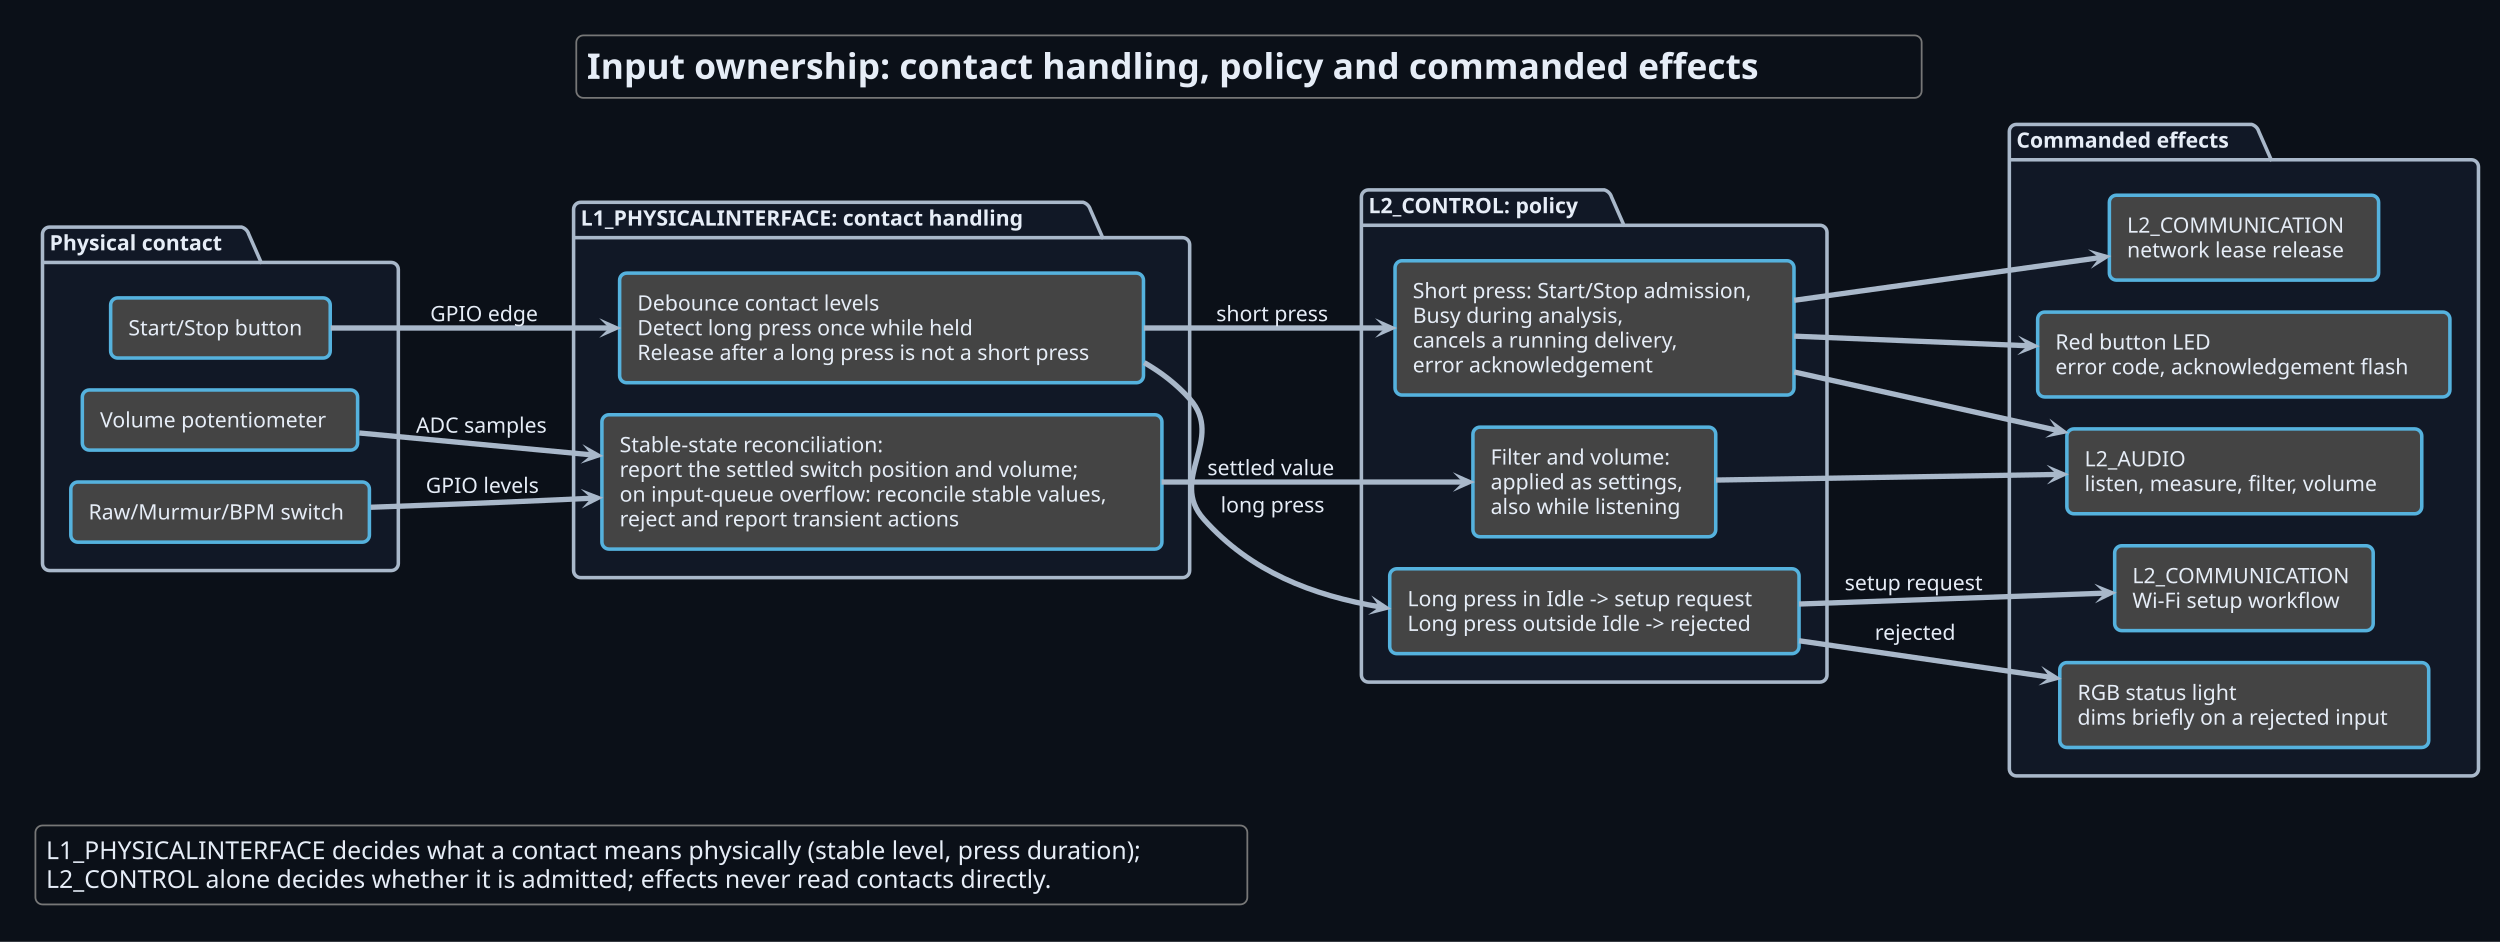
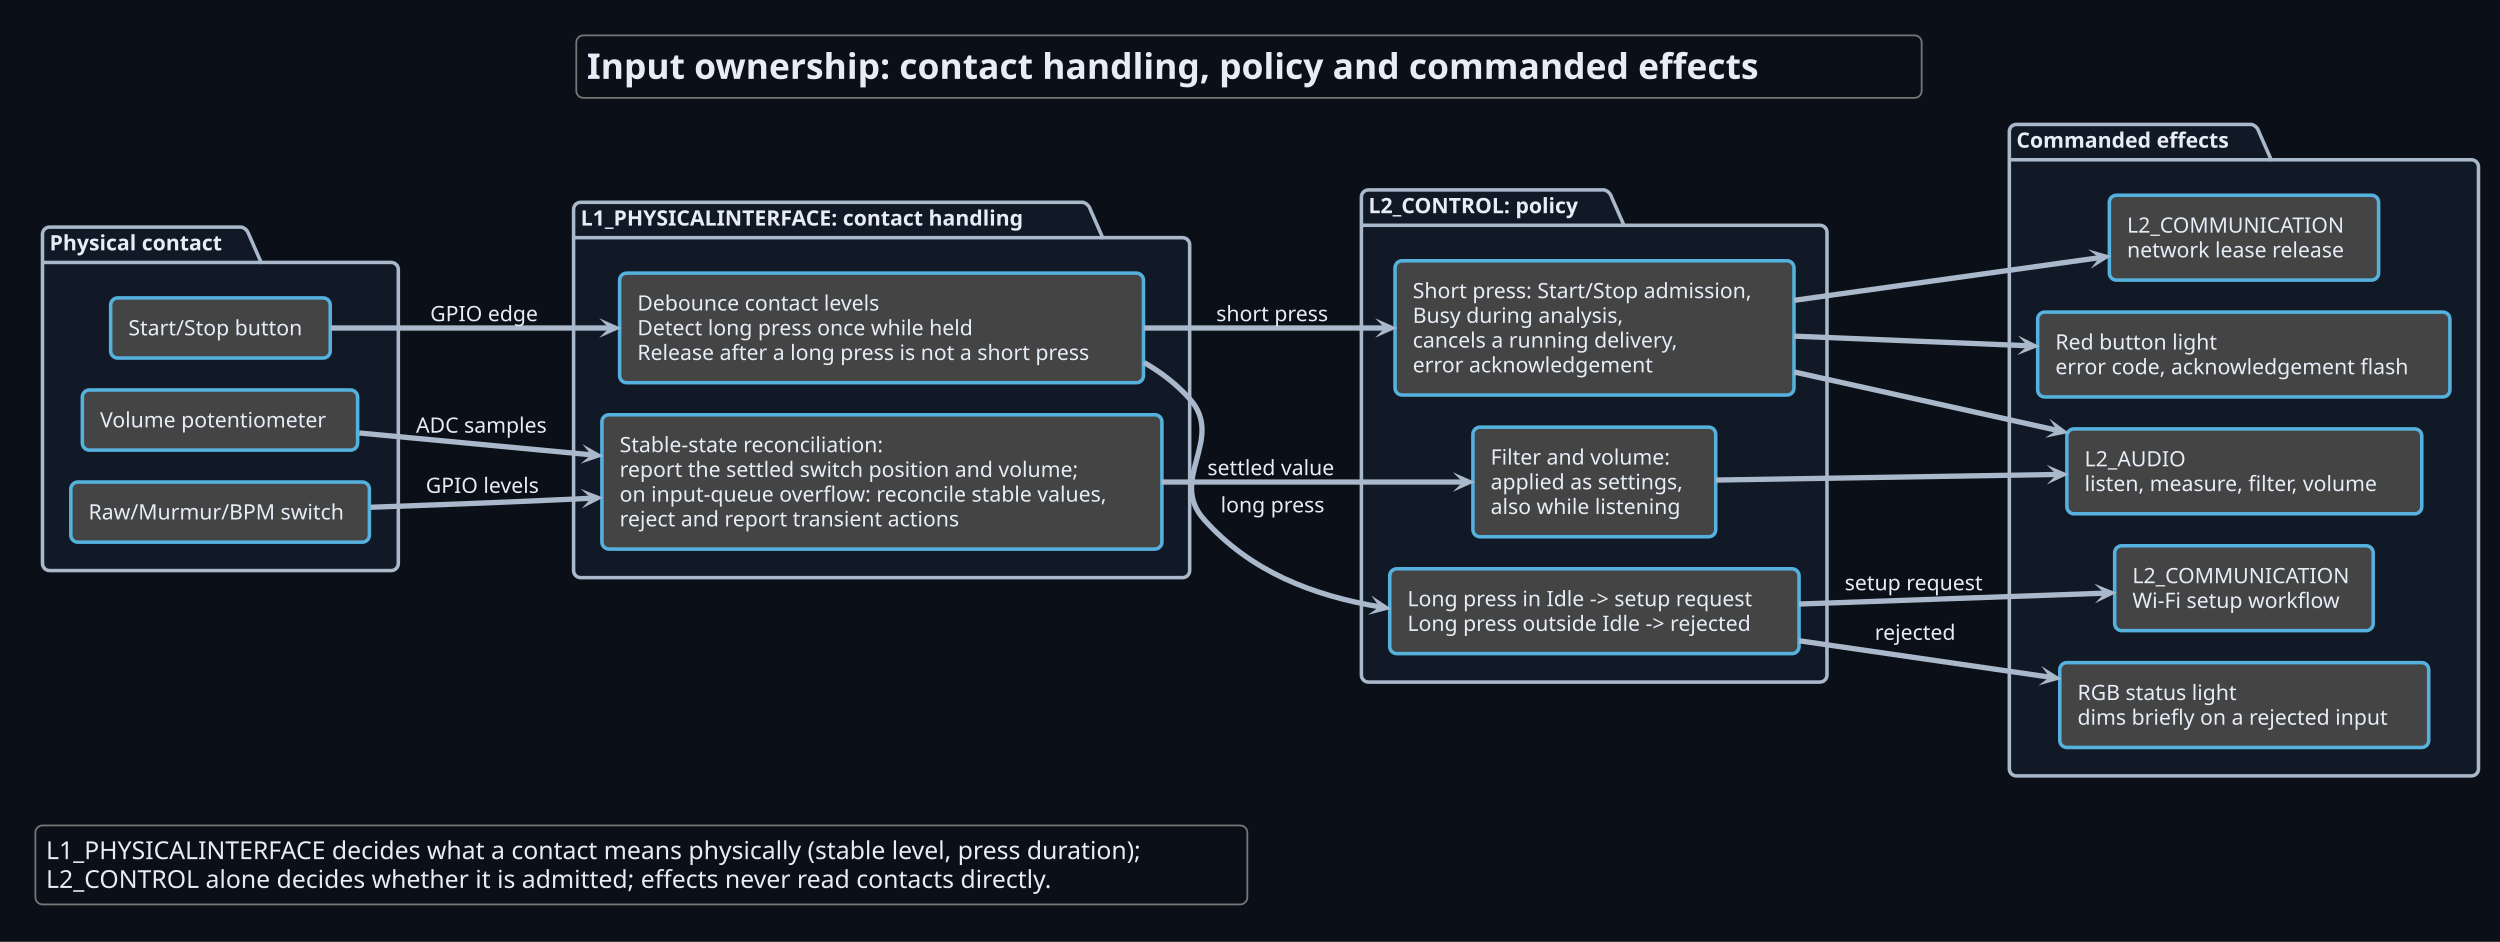
<svg xmlns="http://www.w3.org/2000/svg" version="1.1" data-diagram-type="DESCRIPTION" style="width:1471px;height:554px;background:#0B1018;" width="1471.875px" height="554.167px" viewBox="0 0 1471 554" zoomAndPan="magnify" preserveAspectRatio="none" contentStyleType="text/css">
  <defs />
  <g font-family="sans-serif" lengthAdjust="spacing">
    <rect x="0" y="0" width="1471.875" height="554.167" fill="#0B1018" style="stroke:none;" />
    <g class="title" data-source-line="14">
      <rect x="339.084" y="20.833" width="791.624" height="36.751" fill="none" style="stroke:#777;stroke-width:1.042;" rx="4.167" ry="4.167" />
      <text x="345.334" y="46.421" fill="#E6EDF7" font-size="20.833" textLength="779.124" font-weight="700">Input ownership: contact handling, policy and commanded effects</text>
    </g>
    <g class="cluster" data-qualified-name="Physical contact" id="ent0001" data-source-line="17">
      <path d="M29.167,133.626 L142.19,133.626 A6.25,6.25 0 0 1 146.356,137.793 L153.648,154.427 L230.208,154.427 A4.167,4.167 0 0 1 234.375,158.594 L234.375,331.543 A4.167,4.167 0 0 1 230.208,335.71 L29.167,335.71 A4.167,4.167 0 0 1 25,331.543 L25,137.793 A4.167,4.167 0 0 1 29.167,133.626" style="stroke:#A9B8CA;stroke-width:2.083;" fill="#111826" />
      <line x1="25" y1="154.427" x2="153.648" y2="154.427" style="stroke:#A9B8CA;stroke-width:2.083;" />
      <text x="29.167" y="147.312" fill="#E6EDF7" font-size="12.5" textLength="115.106" font-weight="700">Physical contact</text>
    </g>
    <g class="cluster" data-qualified-name="L1_PHYSICALINTERFACE. contact handling" id="ent0005" data-source-line="23">
      <path d="M341.667,119.043 L637.356,119.043 A6.25,6.25 0 0 1 641.522,123.21 L648.814,139.844 L695.833,139.844 A4.167,4.167 0 0 1 700,144.01 L700,335.71 A4.167,4.167 0 0 1 695.833,339.876 L341.667,339.876 A4.167,4.167 0 0 1 337.5,335.71 L337.5,123.21 A4.167,4.167 0 0 1 341.667,119.043" style="stroke:#A9B8CA;stroke-width:2.083;" fill="#111826" />
      <line x1="337.5" y1="139.844" x2="648.814" y2="139.844" style="stroke:#A9B8CA;stroke-width:2.083;" />
      <text x="341.667" y="132.729" fill="#E6EDF7" font-size="12.5" textLength="297.772" font-weight="700">L1_PHYSICALINTERFACE: contact handling</text>
    </g>
    <g class="cluster" data-qualified-name="L2_CONTROL. policy" id="ent0008" data-source-line="28">
      <path d="M805.208,111.751 L944.055,111.751 A6.25,6.25 0 0 1 948.222,115.918 L955.514,132.552 L1070.833,132.552 A4.167,4.167 0 0 1 1075,136.719 L1075,397.168 A4.167,4.167 0 0 1 1070.833,401.335 L805.208,401.335 A4.167,4.167 0 0 1 801.042,397.168 L801.042,115.918 A4.167,4.167 0 0 1 805.208,111.751" style="stroke:#A9B8CA;stroke-width:2.083;" fill="#111826" />
      <line x1="801.042" y1="132.552" x2="955.514" y2="132.552" style="stroke:#A9B8CA;stroke-width:2.083;" />
      <text x="805.208" y="125.437" fill="#E6EDF7" font-size="12.5" textLength="140.93" font-weight="700">L2_CONTROL: policy</text>
    </g>
    <g class="cluster" data-qualified-name="Commanded effects" id="ent0012" data-source-line="34">
      <path d="M1186.458,73.21 L1324.902,73.21 A6.25,6.25 0 0 1 1329.069,77.376 L1336.361,94.01 L1454.167,94.01 A4.167,4.167 0 0 1 1458.333,98.177 L1458.333,452.376 A4.167,4.167 0 0 1 1454.167,456.543 L1186.458,456.543 A4.167,4.167 0 0 1 1182.292,452.376 L1182.292,77.376 A4.167,4.167 0 0 1 1186.458,73.21" style="stroke:#A9B8CA;stroke-width:2.083;" fill="#111826" />
      <line x1="1182.292" y1="94.01" x2="1336.361" y2="94.01" style="stroke:#A9B8CA;stroke-width:2.083;" />
      <text x="1186.458" y="86.896" fill="#E6EDF7" font-size="12.5" textLength="140.527" font-weight="700">Commanded effects</text>
    </g>
    <g class="entity" data-qualified-name="Physical contact.Button" id="ent0002" data-source-line="18">
      <rect x="65.104" y="175.293" width="129.201" height="35.384" fill="#444" style="stroke:#55B2DE;stroke-width:2.083;" rx="4.167" ry="4.167" />
      <text x="75.521" y="197.312" fill="#E6EDF7" font-size="12.5" textLength="108.368">Start/Stop button</text>
    </g>
    <g class="entity" data-qualified-name="Physical contact.Switch" id="ent0003" data-source-line="19">
      <rect x="41.667" y="283.626" width="175.686" height="35.384" fill="#444" style="stroke:#55B2DE;stroke-width:2.083;" rx="4.167" ry="4.167" />
      <text x="52.083" y="305.646" fill="#E6EDF7" font-size="12.5" textLength="154.852">Raw/Murmur/BPM switch</text>
    </g>
    <g class="entity" data-qualified-name="Physical contact.Potentiometer" id="ent0004" data-source-line="20">
      <rect x="48.438" y="229.46" width="161.983" height="35.384" fill="#444" style="stroke:#55B2DE;stroke-width:2.083;" rx="4.167" ry="4.167" />
      <text x="58.854" y="251.479" fill="#E6EDF7" font-size="12.5" textLength="141.15">Volume potentiometer</text>
    </g>
    <g class="entity" data-qualified-name="L1_PHYSICALINTERFACE. contact handling.ButtonAdapter" id="ent0006" data-source-line="24">
      <rect x="364.583" y="160.71" width="308.242" height="64.486" fill="#444" style="stroke:#55B2DE;stroke-width:2.083;" rx="4.167" ry="4.167" />
      <text x="375" y="182.729" fill="#E6EDF7" font-size="12.5" textLength="154.266">Debounce contact levels</text>
      <text x="375" y="197.28" fill="#E6EDF7" font-size="12.5" textLength="212.25">Detect long press once while held</text>
      <text x="375" y="211.831" fill="#E6EDF7" font-size="12.5" textLength="287.408">Release after a long press is not a short press</text>
    </g>
    <g class="entity" data-qualified-name="L1_PHYSICALINTERFACE. contact handling.StableAdapter" id="ent0007" data-source-line="25">
      <rect x="354.167" y="244.043" width="329.506" height="79.036" fill="#444" style="stroke:#55B2DE;stroke-width:2.083;" rx="4.167" ry="4.167" />
      <text x="364.583" y="266.062" fill="#E6EDF7" font-size="12.5" textLength="168.121">Stable-state reconciliation:</text>
      <text x="364.583" y="280.613" fill="#E6EDF7" font-size="12.5" textLength="289.362">report the settled switch position and volume;</text>
      <text x="364.583" y="295.164" fill="#E6EDF7" font-size="12.5" textLength="308.673">on input-queue overflow: reconcile stable values,</text>
      <text x="364.583" y="309.715" fill="#E6EDF7" font-size="12.5" textLength="214.74">reject and report transient actions</text>
    </g>
    <g class="entity" data-qualified-name="L2_CONTROL. policy.LongPressPolicy" id="ent0009" data-source-line="29">
      <rect x="817.708" y="334.668" width="240.847" height="49.935" fill="#444" style="stroke:#55B2DE;stroke-width:2.083;" rx="4.167" ry="4.167" />
      <text x="828.125" y="356.687" fill="#E6EDF7" font-size="12.5" textLength="220.013">Long press in Idle -&gt; setup request</text>
      <text x="828.125" y="371.238" fill="#E6EDF7" font-size="12.5" textLength="219.366">Long press outside Idle -&gt; rejected</text>
    </g>
    <g class="entity" data-qualified-name="L2_CONTROL. policy.ShortPressPolicy" id="ent0010" data-source-line="30">
      <rect x="820.833" y="153.418" width="234.749" height="79.036" fill="#444" style="stroke:#55B2DE;stroke-width:2.083;" rx="4.167" ry="4.167" />
      <text x="831.25" y="175.437" fill="#E6EDF7" font-size="12.5" textLength="213.916">Short press: Start/Stop admission,</text>
      <text x="831.25" y="189.988" fill="#E6EDF7" font-size="12.5" textLength="133.264">Busy during analysis,</text>
      <text x="831.25" y="204.539" fill="#E6EDF7" font-size="12.5" textLength="168.988">cancels a running delivery,</text>
      <text x="831.25" y="219.09" fill="#E6EDF7" font-size="12.5" textLength="149.707">error acknowledgement</text>
    </g>
    <g class="entity" data-qualified-name="L2_CONTROL. policy.SettingPolicy" id="ent0011" data-source-line="31">
      <rect x="866.667" y="251.335" width="142.873" height="64.486" fill="#444" style="stroke:#55B2DE;stroke-width:2.083;" rx="4.167" ry="4.167" />
      <text x="877.083" y="273.354" fill="#E6EDF7" font-size="12.5" textLength="113.849">Filter and volume:</text>
      <text x="877.083" y="287.905" fill="#E6EDF7" font-size="12.5" textLength="122.04">applied as settings,</text>
      <text x="877.083" y="302.456" fill="#E6EDF7" font-size="12.5" textLength="119.324">also while listening</text>
    </g>
    <g class="entity" data-qualified-name="Commanded effects.SetupEffect" id="ent0013" data-source-line="35">
      <rect x="1244.271" y="321.126" width="152.114" height="49.935" fill="#444" style="stroke:#55B2DE;stroke-width:2.083;" rx="4.167" ry="4.167" />
      <text x="1254.688" y="343.146" fill="#E6EDF7" font-size="12.5" textLength="131.281">L2_COMMUNICATION</text>
      <text x="1254.688" y="357.697" fill="#E6EDF7" font-size="12.5" textLength="129.907">Wi-Fi setup workflow</text>
    </g>
    <g class="entity" data-qualified-name="Commanded effects.RejectEffect" id="ent0014" data-source-line="36">
      <rect x="1211.979" y="389.876" width="217.08" height="49.935" fill="#444" style="stroke:#55B2DE;stroke-width:2.083;" rx="4.167" ry="4.167" />
      <text x="1222.396" y="411.896" fill="#E6EDF7" font-size="12.5" textLength="101.007">RGB status light</text>
      <text x="1222.396" y="426.447" fill="#E6EDF7" font-size="12.5" textLength="196.246">dims briefly on a rejected input</text>
    </g>
    <g class="entity" data-qualified-name="Commanded effects.AudioEffect" id="ent0015" data-source-line="37">
      <rect x="1216.146" y="252.376" width="208.822" height="49.935" fill="#444" style="stroke:#55B2DE;stroke-width:2.083;" rx="4.167" ry="4.167" />
      <text x="1226.563" y="274.396" fill="#E6EDF7" font-size="12.5" textLength="62.018">L2_AUDIO</text>
      <text x="1226.563" y="288.947" fill="#E6EDF7" font-size="12.5" textLength="187.988">listen, measure, filter, volume</text>
    </g>
    <g class="entity" data-qualified-name="Commanded effects.LeaseEffect" id="ent0016" data-source-line="38">
      <rect x="1241.146" y="114.876" width="158.425" height="49.935" fill="#444" style="stroke:#55B2DE;stroke-width:2.083;" rx="4.167" ry="4.167" />
      <text x="1251.563" y="136.896" fill="#E6EDF7" font-size="12.5" textLength="131.281">L2_COMMUNICATION</text>
      <text x="1251.563" y="151.447" fill="#E6EDF7" font-size="12.5" textLength="137.592">network lease release</text>
    </g>
    <g class="entity" data-qualified-name="Commanded effects.RedEffect" id="ent0017" data-source-line="39">
      <rect x="1198.958" y="183.626" width="242.574" height="49.935" fill="#444" style="stroke:#55B2DE;stroke-width:2.083;" rx="4.167" ry="4.167" />
-       <text x="1209.375" y="205.646" fill="#E6EDF7" font-size="12.5" textLength="97.974">Red button LED</text>
+       <text x="1209.375" y="205.646" fill="#E6EDF7" font-size="12.5" textLength="101.19">Red button light</text>
      <text x="1209.375" y="220.197" fill="#E6EDF7" font-size="12.5" textLength="221.741">error code, acknowledgement flash</text>
    </g>
    <g class="link" data-entity-1="ent0002" data-entity-2="ent0006" id="lnk18" data-link-type="dependency">
      <polygon points="364.286,193.001,354.911,188.835,359.078,193.001,354.911,197.168,364.286,193.001" fill="#A9B8CA" style="stroke:#A9B8CA;stroke-width:1.042;stroke-linejoin:miter;stroke-miterlimit:10;" />
      <path d="M194.631,193.001 C240.786,193.001 299.939,193.001 359.078,193.001" style="stroke:#A9B8CA;stroke-width:3.125;" fill="none" />
      <text x="253.125" y="188.979" fill="#E6EDF7" font-size="12.5" textLength="65.973">GPIO edge</text>
    </g>
    <g class="link" data-entity-1="ent0003" data-entity-2="ent0007" id="lnk19" data-link-type="dependency">
      <polygon points="353.7,292.87,344.131,289.171,348.498,293.127,344.542,297.495,353.7,292.87" fill="#A9B8CA" style="stroke:#A9B8CA;stroke-width:1.042;stroke-linejoin:miter;stroke-miterlimit:10;" />
      <path d="M218.169,298.47 C252.747,297.246 292.835,295.714 329.167,294.043 C337.19,293.674 340.202,293.538 348.498,293.127" style="stroke:#A9B8CA;stroke-width:3.125;" fill="none" />
      <text x="250.521" y="290.021" fill="#E6EDF7" font-size="12.5" textLength="70.959">GPIO levels</text>
    </g>
    <g class="link" data-entity-1="ent0004" data-entity-2="ent0007" id="lnk20" data-link-type="dependency">
      <polygon points="353.795,268.184,344.853,263.156,348.61,267.695,344.071,271.453,353.795,268.184" fill="#A9B8CA" style="stroke:#A9B8CA;stroke-width:1.042;stroke-linejoin:miter;stroke-miterlimit:10;" />
      <path d="M211.382,254.766 C252.693,258.659 299.368,263.056 348.61,267.695" style="stroke:#A9B8CA;stroke-width:3.125;" fill="none" />
      <text x="244.792" y="254.604" fill="#E6EDF7" font-size="12.5" textLength="82.837">ADC samples</text>
    </g>
    <g class="link" data-entity-1="ent0006" data-entity-2="ent0009" id="lnk21" data-link-type="dependency">
      <polygon points="817.456,358.03,808.904,352.363,812.32,357.164,807.519,360.58,817.456,358.03" fill="#A9B8CA" style="stroke:#A9B8CA;stroke-width:1.042;stroke-linejoin:miter;stroke-miterlimit:10;" />
      <path d="M673.225,213.348 C683.181,219.043 692.288,226.056 700,234.668 C721.147,258.282 687.25,281.831 708.333,305.501 C735.805,336.345 772.177,350.398 812.32,357.164" style="stroke:#A9B8CA;stroke-width:3.125;" fill="none" />
      <text x="718.229" y="301.479" fill="#E6EDF7" font-size="12.5" textLength="64.74">long press</text>
    </g>
    <g class="link" data-entity-1="ent0006" data-entity-2="ent0010" id="lnk22" data-link-type="dependency">
      <polygon points="820.785,193.001,811.41,188.835,815.577,193.001,811.41,197.168,820.785,193.001" fill="#A9B8CA" style="stroke:#A9B8CA;stroke-width:1.042;stroke-linejoin:miter;stroke-miterlimit:10;" />
      <path d="M673.064,193.001 C721.876,193.001 769.837,193.001 815.577,193.001" style="stroke:#A9B8CA;stroke-width:3.125;" fill="none" />
      <text x="715.625" y="188.979" fill="#E6EDF7" font-size="12.5" textLength="69.885">short press</text>
    </g>
    <g class="link" data-entity-1="ent0007" data-entity-2="ent0011" id="lnk23" data-link-type="dependency">
      <polygon points="866.564,283.626,857.189,279.46,861.356,283.626,857.189,287.793,866.564,283.626" fill="#A9B8CA" style="stroke:#A9B8CA;stroke-width:1.042;stroke-linejoin:miter;stroke-miterlimit:10;" />
      <path d="M683.478,283.626 C747.053,283.626 811.262,283.626 861.356,283.626" style="stroke:#A9B8CA;stroke-width:3.125;" fill="none" />
      <text x="710.417" y="279.604" fill="#E6EDF7" font-size="12.5" textLength="81.219">settled value</text>
    </g>
    <g class="link" data-entity-1="ent0009" data-entity-2="ent0013" id="lnk24" data-link-type="dependency">
      <polygon points="1244.184,348.801,1234.667,344.97,1238.979,348.986,1234.964,353.298,1244.184,348.801" fill="#A9B8CA" style="stroke:#A9B8CA;stroke-width:1.042;stroke-linejoin:miter;stroke-miterlimit:10;" />
      <path d="M1058.58,355.411 C1119.325,353.248 1186.072,350.87 1238.979,348.986" style="stroke:#A9B8CA;stroke-width:3.125;" fill="none" />
      <text x="1085.417" y="347.312" fill="#E6EDF7" font-size="12.5" textLength="86.725">setup request</text>
    </g>
    <g class="link" data-entity-1="ent0009" data-entity-2="ent0014" id="lnk25" data-link-type="dependency">
      <polygon points="1211.861,399.28,1203.182,393.809,1206.707,398.531,1201.985,402.056,1211.861,399.28" fill="#A9B8CA" style="stroke:#A9B8CA;stroke-width:1.042;stroke-linejoin:miter;stroke-miterlimit:10;" />
      <path d="M1058.58,377.023 C1107.677,384.152 1158.94,391.595 1206.707,398.531" style="stroke:#A9B8CA;stroke-width:3.125;" fill="none" />
      <text x="1103.125" y="376.479" fill="#E6EDF7" font-size="12.5" textLength="51.392">rejected</text>
    </g>
    <g class="link" data-entity-1="ent0010" data-entity-2="ent0015" id="lnk26" data-link-type="dependency">
      <polygon points="1216.046,254.469,1207.796,248.37,1210.961,253.34,1205.991,256.505,1216.046,254.469" fill="#A9B8CA" style="stroke:#A9B8CA;stroke-width:1.042;stroke-linejoin:miter;stroke-miterlimit:10;" />
      <path d="M1055.721,218.89 C1106.91,230.25 1161.41,242.344 1210.961,253.34" style="stroke:#A9B8CA;stroke-width:3.125;" fill="none" />
    </g>
    <g class="link" data-entity-1="ent0010" data-entity-2="ent0016" id="lnk27" data-link-type="dependency">
      <polygon points="1241.018,150.81,1231.156,147.981,1235.859,151.531,1232.309,156.234,1241.018,150.81" fill="#A9B8CA" style="stroke:#A9B8CA;stroke-width:1.042;stroke-linejoin:miter;stroke-miterlimit:10;" />
      <path d="M1055.721,176.701 C1115.86,168.298 1182.428,158.997 1235.859,151.531" style="stroke:#A9B8CA;stroke-width:3.125;" fill="none" />
    </g>
    <g class="link" data-entity-1="ent0010" data-entity-2="ent0017" id="lnk28" data-link-type="dependency">
      <polygon points="1198.889,203.679,1189.693,199.131,1193.685,203.465,1189.351,207.457,1198.889,203.679" fill="#A9B8CA" style="stroke:#A9B8CA;stroke-width:1.042;stroke-linejoin:miter;stroke-miterlimit:10;" />
      <path d="M1055.721,197.796 C1101.126,199.661 1147.931,201.585 1193.685,203.465" style="stroke:#A9B8CA;stroke-width:3.125;" fill="none" />
    </g>
    <g class="link" data-entity-1="ent0011" data-entity-2="ent0015" id="lnk29" data-link-type="dependency">
      <polygon points="1216.024,279.074,1206.582,275.061,1210.817,279.159,1206.719,283.394,1216.024,279.074" fill="#A9B8CA" style="stroke:#A9B8CA;stroke-width:1.042;stroke-linejoin:miter;stroke-miterlimit:10;" />
      <path d="M1009.686,282.465 C1067.669,281.512 1145.383,280.235 1210.817,279.159" style="stroke:#A9B8CA;stroke-width:3.125;" fill="none" />
    </g>
    <g class="legend" data-source-line="55">
      <rect x="20.833" y="485.71" width="713.098" height="46.452" fill="none" style="stroke:#777;stroke-width:1.042;" rx="4.167" ry="4.167" />
      <text x="27.083" y="505.496" fill="#E6EDF7" font-size="14.583" textLength="700.598">L1_PHYSICALINTERFACE decides what a contact means physically (stable level, press duration);</text>
      <text x="27.083" y="522.472" fill="#E6EDF7" font-size="14.583" textLength="641.695">L2_CONTROL alone decides whether it is admitted; effects never read contacts directly.</text>
    </g>
  </g>
</svg>
